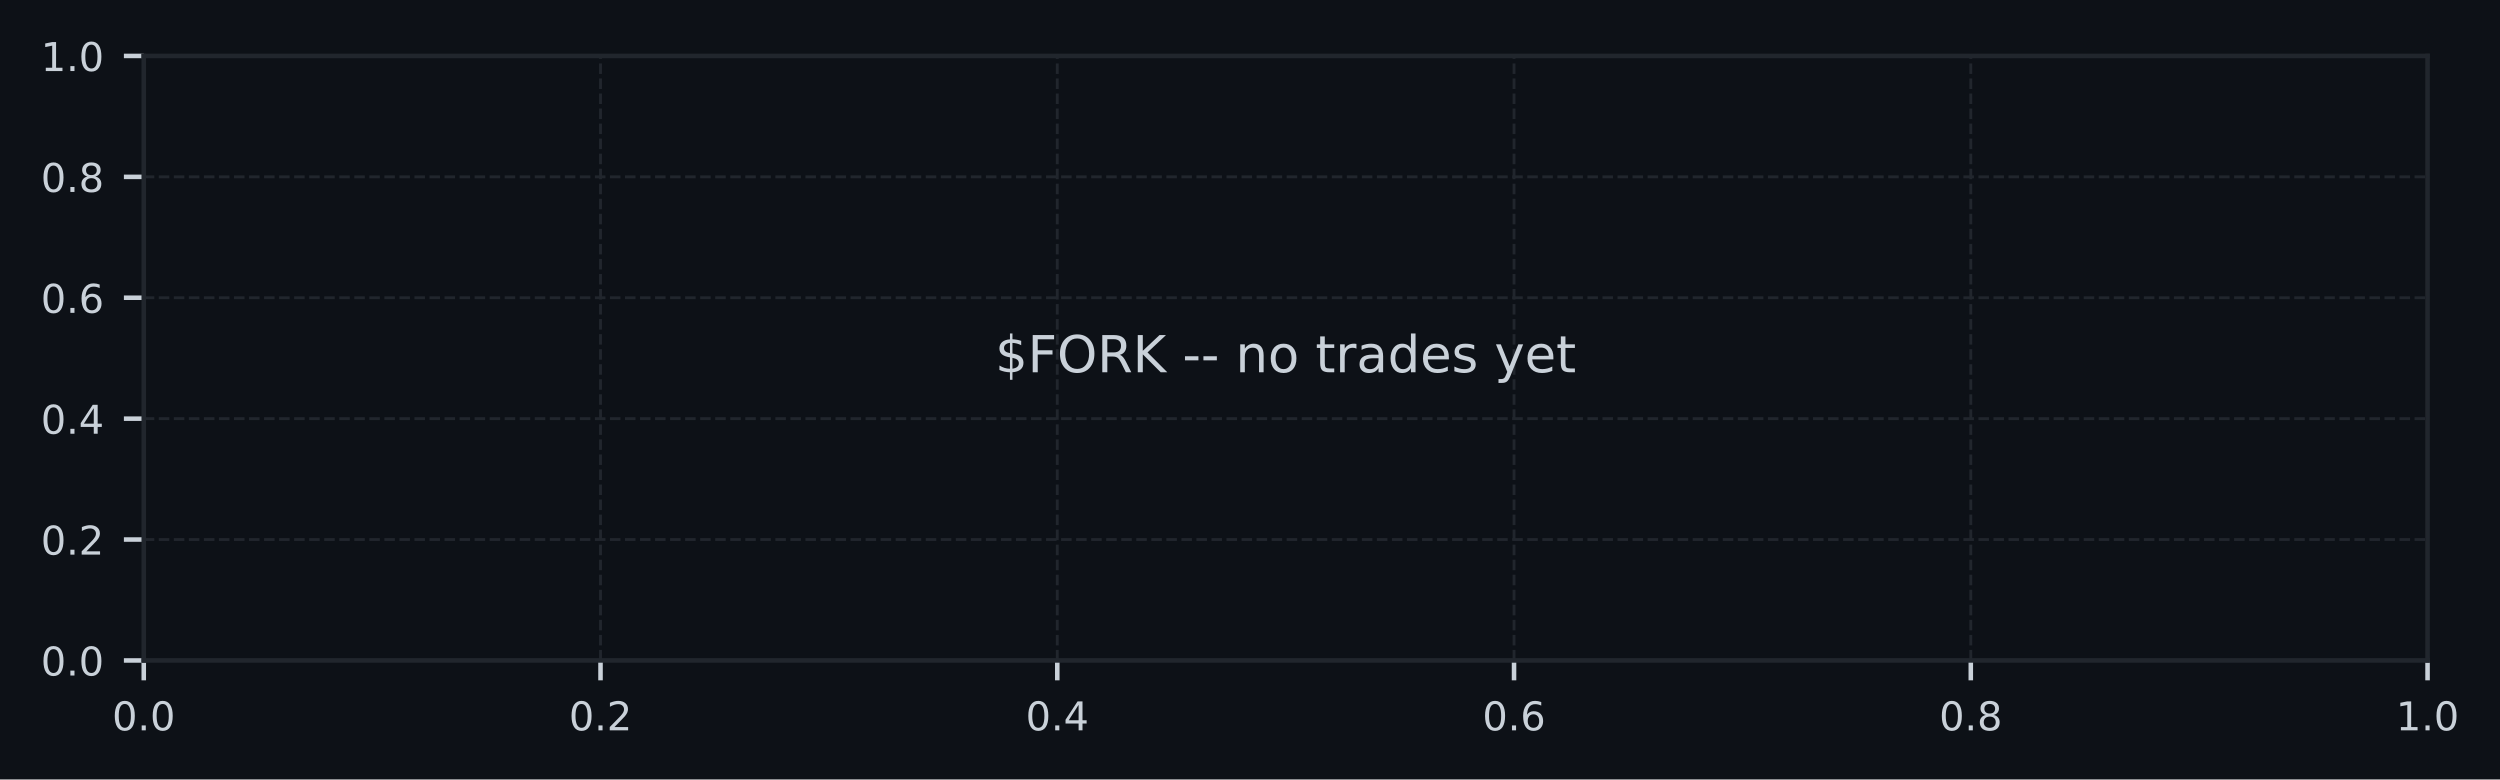
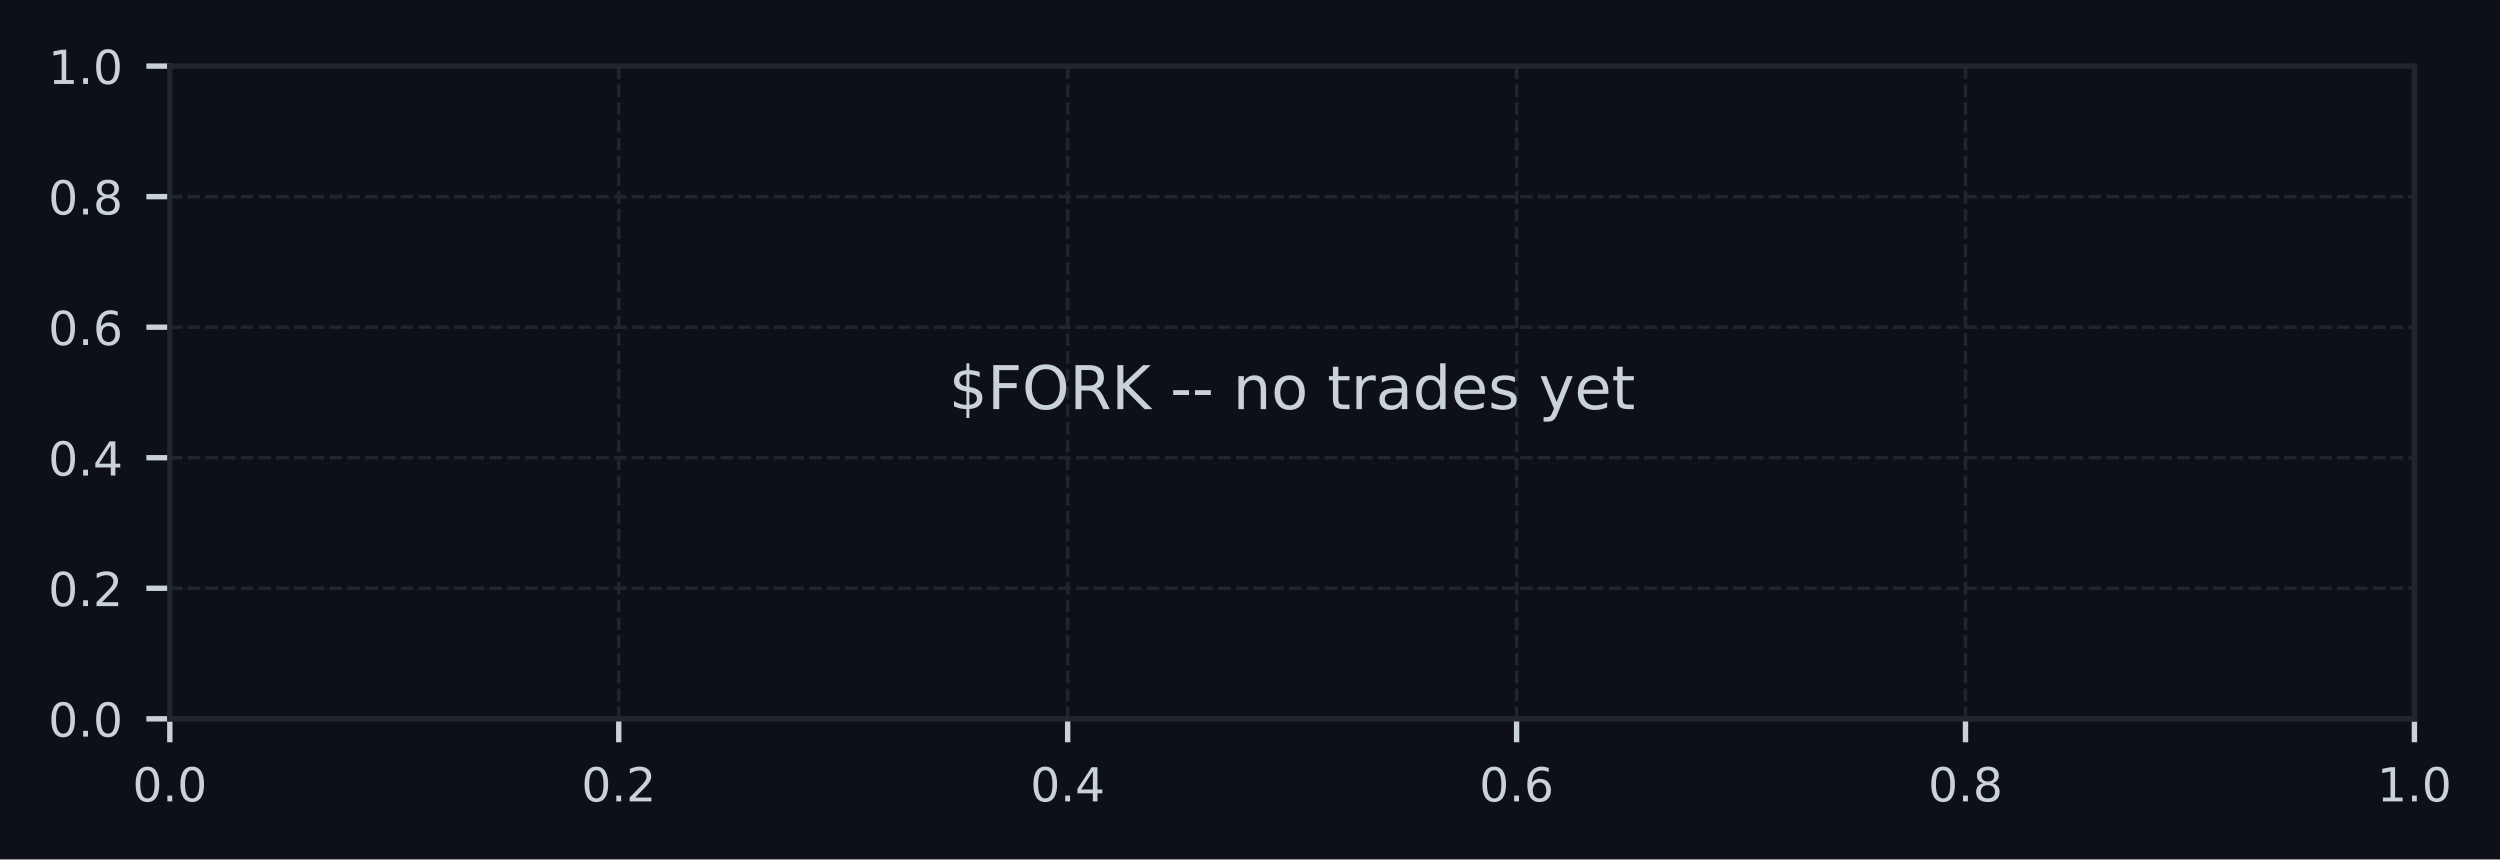
- <svg xmlns="http://www.w3.org/2000/svg" xmlns:xlink="http://www.w3.org/1999/xlink" width="440.538pt" height="137.354pt" viewBox="0 0 440.538 137.354" version="1.1">
+ <svg xmlns="http://www.w3.org/2000/svg" xmlns:xlink="http://www.w3.org/1999/xlink" width="372.898pt" height="128.192pt" viewBox="0 0 372.898 128.192" version="1.1">
  <defs>
    <style type="text/css">*{stroke-linejoin: round; stroke-linecap: butt}</style>
  </defs>
  <g id="figure_1">
    <g id="patch_1">
-       <path d="M 0 137.354  L 440.538 137.354  L 440.538 0  L 0 0  z " style="fill: #0d1117" />
+       <path d="M 0 128.192  L 372.898 128.192  L 372.898 0  L 0 0  z " style="fill: #0d1117" />
    </g>
    <g id="axes_1">
      <g id="patch_2">
-         <path d="M 25.332 116.379  L 427.772 116.379  L 427.772 9.859  L 25.332 9.859  z " style="fill: #0d1117" />
+         <path d="M 25.332 107.218  L 360.132 107.218  L 360.132 9.859  L 25.332 9.859  z " style="fill: #0d1117" />
      </g>
      <g id="matplotlib.axis_1">
        <g id="xtick_1">
          <g id="line2d_1">
-             <path d="M 25.332 116.379  L 25.332 9.859  " clip-path="url(#p016a5f3edd)" style="fill: none; stroke-dasharray: 1.85,0.8; stroke-dashoffset: 0; stroke: #21262d; stroke-width: 0.5" />
+             <path d="M 25.332 107.218  L 25.332 9.859  " clip-path="url(#p400f97d2f8)" style="fill: none; stroke-dasharray: 1.85,0.8; stroke-dashoffset: 0; stroke: #21262d; stroke-width: 0.5" />
          </g>
          <g id="line2d_2">
            <defs>
-               <path id="m5c921a4e60" d="M 0 0  L 0 3.5  " style="stroke: #c9d1d9; stroke-width: 0.8" />
+               <path id="md9be18d8a3" d="M 0 0  L 0 3.5  " style="stroke: #c9d1d9; stroke-width: 0.8" />
            </defs>
            <g>
-               <use xlink:href="#m5c921a4e60" x="25.332" y="116.379" style="fill: #c9d1d9; stroke: #c9d1d9; stroke-width: 0.8" />
+               <use xlink:href="#md9be18d8a3" x="25.332" y="107.218" style="fill: #c9d1d9; stroke: #c9d1d9; stroke-width: 0.8" />
            </g>
          </g>
          <g id="text_1">
-             <g style="fill: #c9d1d9" transform="translate(19.76609 128.6984) scale(0.07 -0.07)">
+             <g style="fill: #c9d1d9" transform="translate(19.76609 119.5364) scale(0.07 -0.07)">
              <defs>
                <path id="DejaVuSans-30" d="M 2034 4250  Q 1547 4250 1301 3770  Q 1056 3291 1056 2328  Q 1056 1369 1301 889  Q 1547 409 2034 409  Q 2525 409 2770 889  Q 3016 1369 3016 2328  Q 3016 3291 2770 3770  Q 2525 4250 2034 4250  z M 2034 4750  Q 2819 4750 3233 4129  Q 3647 3509 3647 2328  Q 3647 1150 3233 529  Q 2819 -91 2034 -91  Q 1250 -91 836 529  Q 422 1150 422 2328  Q 422 3509 836 4129  Q 1250 4750 2034 4750  z " transform="scale(0.015625)" />
                <path id="DejaVuSans-2e" d="M 684 794  L 1344 794  L 1344 0  L 684 0  L 684 794  z " transform="scale(0.015625)" />
              </defs>
              <use xlink:href="#DejaVuSans-30" />
              <use xlink:href="#DejaVuSans-2e" transform="translate(63.62305 0)" />
              <use xlink:href="#DejaVuSans-30" transform="translate(95.41016 0)" />
            </g>
          </g>
        </g>
        <g id="xtick_2">
          <g id="line2d_3">
-             <path d="M 105.82 116.379  L 105.82 9.859  " clip-path="url(#p016a5f3edd)" style="fill: none; stroke-dasharray: 1.85,0.8; stroke-dashoffset: 0; stroke: #21262d; stroke-width: 0.5" />
+             <path d="M 92.292 107.218  L 92.292 9.859  " clip-path="url(#p400f97d2f8)" style="fill: none; stroke-dasharray: 1.85,0.8; stroke-dashoffset: 0; stroke: #21262d; stroke-width: 0.5" />
          </g>
          <g id="line2d_4">
            <g>
-               <use xlink:href="#m5c921a4e60" x="105.82" y="116.379" style="fill: #c9d1d9; stroke: #c9d1d9; stroke-width: 0.8" />
+               <use xlink:href="#md9be18d8a3" x="92.292" y="107.218" style="fill: #c9d1d9; stroke: #c9d1d9; stroke-width: 0.8" />
            </g>
          </g>
          <g id="text_2">
-             <g style="fill: #c9d1d9" transform="translate(100.2541 128.6984) scale(0.07 -0.07)">
+             <g style="fill: #c9d1d9" transform="translate(86.72609 119.5364) scale(0.07 -0.07)">
              <defs>
                <path id="DejaVuSans-32" d="M 1228 531  L 3431 531  L 3431 0  L 469 0  L 469 531  Q 828 903 1448 1529  Q 2069 2156 2228 2338  Q 2531 2678 2651 2914  Q 2772 3150 2772 3378  Q 2772 3750 2511 3984  Q 2250 4219 1831 4219  Q 1534 4219 1204 4116  Q 875 4013 500 3803  L 500 4441  Q 881 4594 1212 4672  Q 1544 4750 1819 4750  Q 2544 4750 2975 4387  Q 3406 4025 3406 3419  Q 3406 3131 3298 2873  Q 3191 2616 2906 2266  Q 2828 2175 2409 1742  Q 1991 1309 1228 531  z " transform="scale(0.015625)" />
              </defs>
              <use xlink:href="#DejaVuSans-30" />
              <use xlink:href="#DejaVuSans-2e" transform="translate(63.62305 0)" />
              <use xlink:href="#DejaVuSans-32" transform="translate(95.41016 0)" />
            </g>
          </g>
        </g>
        <g id="xtick_3">
          <g id="line2d_5">
-             <path d="M 186.308 116.379  L 186.308 9.859  " clip-path="url(#p016a5f3edd)" style="fill: none; stroke-dasharray: 1.85,0.8; stroke-dashoffset: 0; stroke: #21262d; stroke-width: 0.5" />
+             <path d="M 159.252 107.218  L 159.252 9.859  " clip-path="url(#p400f97d2f8)" style="fill: none; stroke-dasharray: 1.85,0.8; stroke-dashoffset: 0; stroke: #21262d; stroke-width: 0.5" />
          </g>
          <g id="line2d_6">
            <g>
-               <use xlink:href="#m5c921a4e60" x="186.308" y="116.379" style="fill: #c9d1d9; stroke: #c9d1d9; stroke-width: 0.8" />
+               <use xlink:href="#md9be18d8a3" x="159.252" y="107.218" style="fill: #c9d1d9; stroke: #c9d1d9; stroke-width: 0.8" />
            </g>
          </g>
          <g id="text_3">
-             <g style="fill: #c9d1d9" transform="translate(180.7421 128.6984) scale(0.07 -0.07)">
+             <g style="fill: #c9d1d9" transform="translate(153.6861 119.5364) scale(0.07 -0.07)">
              <defs>
                <path id="DejaVuSans-34" d="M 2419 4116  L 825 1625  L 2419 1625  L 2419 4116  z M 2253 4666  L 3047 4666  L 3047 1625  L 3713 1625  L 3713 1100  L 3047 1100  L 3047 0  L 2419 0  L 2419 1100  L 313 1100  L 313 1709  L 2253 4666  z " transform="scale(0.015625)" />
              </defs>
              <use xlink:href="#DejaVuSans-30" />
              <use xlink:href="#DejaVuSans-2e" transform="translate(63.62305 0)" />
              <use xlink:href="#DejaVuSans-34" transform="translate(95.41016 0)" />
            </g>
          </g>
        </g>
        <g id="xtick_4">
          <g id="line2d_7">
-             <path d="M 266.796 116.379  L 266.796 9.859  " clip-path="url(#p016a5f3edd)" style="fill: none; stroke-dasharray: 1.85,0.8; stroke-dashoffset: 0; stroke: #21262d; stroke-width: 0.5" />
+             <path d="M 226.212 107.218  L 226.212 9.859  " clip-path="url(#p400f97d2f8)" style="fill: none; stroke-dasharray: 1.85,0.8; stroke-dashoffset: 0; stroke: #21262d; stroke-width: 0.5" />
          </g>
          <g id="line2d_8">
            <g>
-               <use xlink:href="#m5c921a4e60" x="266.796" y="116.379" style="fill: #c9d1d9; stroke: #c9d1d9; stroke-width: 0.8" />
+               <use xlink:href="#md9be18d8a3" x="226.212" y="107.218" style="fill: #c9d1d9; stroke: #c9d1d9; stroke-width: 0.8" />
            </g>
          </g>
          <g id="text_4">
-             <g style="fill: #c9d1d9" transform="translate(261.2301 128.6984) scale(0.07 -0.07)">
+             <g style="fill: #c9d1d9" transform="translate(220.6461 119.5364) scale(0.07 -0.07)">
              <defs>
                <path id="DejaVuSans-36" d="M 2113 2584  Q 1688 2584 1439 2293  Q 1191 2003 1191 1497  Q 1191 994 1439 701  Q 1688 409 2113 409  Q 2538 409 2786 701  Q 3034 994 3034 1497  Q 3034 2003 2786 2293  Q 2538 2584 2113 2584  z M 3366 4563  L 3366 3988  Q 3128 4100 2886 4159  Q 2644 4219 2406 4219  Q 1781 4219 1451 3797  Q 1122 3375 1075 2522  Q 1259 2794 1537 2939  Q 1816 3084 2150 3084  Q 2853 3084 3261 2657  Q 3669 2231 3669 1497  Q 3669 778 3244 343  Q 2819 -91 2113 -91  Q 1303 -91 875 529  Q 447 1150 447 2328  Q 447 3434 972 4092  Q 1497 4750 2381 4750  Q 2619 4750 2861 4703  Q 3103 4656 3366 4563  z " transform="scale(0.015625)" />
              </defs>
              <use xlink:href="#DejaVuSans-30" />
              <use xlink:href="#DejaVuSans-2e" transform="translate(63.62305 0)" />
              <use xlink:href="#DejaVuSans-36" transform="translate(95.41016 0)" />
            </g>
          </g>
        </g>
        <g id="xtick_5">
          <g id="line2d_9">
-             <path d="M 347.284 116.379  L 347.284 9.859  " clip-path="url(#p016a5f3edd)" style="fill: none; stroke-dasharray: 1.85,0.8; stroke-dashoffset: 0; stroke: #21262d; stroke-width: 0.5" />
+             <path d="M 293.172 107.218  L 293.172 9.859  " clip-path="url(#p400f97d2f8)" style="fill: none; stroke-dasharray: 1.85,0.8; stroke-dashoffset: 0; stroke: #21262d; stroke-width: 0.5" />
          </g>
          <g id="line2d_10">
            <g>
-               <use xlink:href="#m5c921a4e60" x="347.284" y="116.379" style="fill: #c9d1d9; stroke: #c9d1d9; stroke-width: 0.8" />
+               <use xlink:href="#md9be18d8a3" x="293.172" y="107.218" style="fill: #c9d1d9; stroke: #c9d1d9; stroke-width: 0.8" />
            </g>
          </g>
          <g id="text_5">
-             <g style="fill: #c9d1d9" transform="translate(341.7181 128.6984) scale(0.07 -0.07)">
+             <g style="fill: #c9d1d9" transform="translate(287.6061 119.5364) scale(0.07 -0.07)">
              <defs>
                <path id="DejaVuSans-38" d="M 2034 2216  Q 1584 2216 1326 1975  Q 1069 1734 1069 1313  Q 1069 891 1326 650  Q 1584 409 2034 409  Q 2484 409 2743 651  Q 3003 894 3003 1313  Q 3003 1734 2745 1975  Q 2488 2216 2034 2216  z M 1403 2484  Q 997 2584 770 2862  Q 544 3141 544 3541  Q 544 4100 942 4425  Q 1341 4750 2034 4750  Q 2731 4750 3128 4425  Q 3525 4100 3525 3541  Q 3525 3141 3298 2862  Q 3072 2584 2669 2484  Q 3125 2378 3379 2068  Q 3634 1759 3634 1313  Q 3634 634 3220 271  Q 2806 -91 2034 -91  Q 1263 -91 848 271  Q 434 634 434 1313  Q 434 1759 690 2068  Q 947 2378 1403 2484  z M 1172 3481  Q 1172 3119 1398 2916  Q 1625 2713 2034 2713  Q 2441 2713 2670 2916  Q 2900 3119 2900 3481  Q 2900 3844 2670 4047  Q 2441 4250 2034 4250  Q 1625 4250 1398 4047  Q 1172 3844 1172 3481  z " transform="scale(0.015625)" />
              </defs>
              <use xlink:href="#DejaVuSans-30" />
              <use xlink:href="#DejaVuSans-2e" transform="translate(63.62305 0)" />
              <use xlink:href="#DejaVuSans-38" transform="translate(95.41016 0)" />
            </g>
          </g>
        </g>
        <g id="xtick_6">
          <g id="line2d_11">
-             <path d="M 427.772 116.379  L 427.772 9.859  " clip-path="url(#p016a5f3edd)" style="fill: none; stroke-dasharray: 1.85,0.8; stroke-dashoffset: 0; stroke: #21262d; stroke-width: 0.5" />
+             <path d="M 360.132 107.218  L 360.132 9.859  " clip-path="url(#p400f97d2f8)" style="fill: none; stroke-dasharray: 1.85,0.8; stroke-dashoffset: 0; stroke: #21262d; stroke-width: 0.5" />
          </g>
          <g id="line2d_12">
            <g>
-               <use xlink:href="#m5c921a4e60" x="427.772" y="116.379" style="fill: #c9d1d9; stroke: #c9d1d9; stroke-width: 0.8" />
+               <use xlink:href="#md9be18d8a3" x="360.132" y="107.218" style="fill: #c9d1d9; stroke: #c9d1d9; stroke-width: 0.8" />
            </g>
          </g>
          <g id="text_6">
-             <g style="fill: #c9d1d9" transform="translate(422.2061 128.6984) scale(0.07 -0.07)">
+             <g style="fill: #c9d1d9" transform="translate(354.5661 119.5364) scale(0.07 -0.07)">
              <defs>
                <path id="DejaVuSans-31" d="M 794 531  L 1825 531  L 1825 4091  L 703 3866  L 703 4441  L 1819 4666  L 2450 4666  L 2450 531  L 3481 531  L 3481 0  L 794 0  L 794 531  z " transform="scale(0.015625)" />
              </defs>
              <use xlink:href="#DejaVuSans-31" />
              <use xlink:href="#DejaVuSans-2e" transform="translate(63.62305 0)" />
              <use xlink:href="#DejaVuSans-30" transform="translate(95.41016 0)" />
            </g>
          </g>
        </g>
      </g>
      <g id="matplotlib.axis_2">
        <g id="ytick_1">
          <g id="line2d_13">
-             <path d="M 25.332 116.379  L 427.772 116.379  " clip-path="url(#p016a5f3edd)" style="fill: none; stroke-dasharray: 1.85,0.8; stroke-dashoffset: 0; stroke: #21262d; stroke-width: 0.5" />
+             <path d="M 25.332 107.218  L 360.132 107.218  " clip-path="url(#p400f97d2f8)" style="fill: none; stroke-dasharray: 1.85,0.8; stroke-dashoffset: 0; stroke: #21262d; stroke-width: 0.5" />
          </g>
          <g id="line2d_14">
            <defs>
-               <path id="m260588d657" d="M 0 0  L -3.5 0  " style="stroke: #c9d1d9; stroke-width: 0.8" />
+               <path id="m805b2df639" d="M 0 0  L -3.5 0  " style="stroke: #c9d1d9; stroke-width: 0.8" />
            </defs>
            <g>
-               <use xlink:href="#m260588d657" x="25.332" y="116.379" style="fill: #c9d1d9; stroke: #c9d1d9; stroke-width: 0.8" />
+               <use xlink:href="#m805b2df639" x="25.332" y="107.218" style="fill: #c9d1d9; stroke: #c9d1d9; stroke-width: 0.8" />
            </g>
          </g>
          <g id="text_7">
-             <g style="fill: #c9d1d9" transform="translate(7.2 119.0389) scale(0.07 -0.07)">
+             <g style="fill: #c9d1d9" transform="translate(7.2 109.877) scale(0.07 -0.07)">
              <use xlink:href="#DejaVuSans-30" />
              <use xlink:href="#DejaVuSans-2e" transform="translate(63.62305 0)" />
              <use xlink:href="#DejaVuSans-30" transform="translate(95.41016 0)" />
            </g>
          </g>
        </g>
        <g id="ytick_2">
          <g id="line2d_15">
-             <path d="M 25.332 95.075  L 427.772 95.075  " clip-path="url(#p016a5f3edd)" style="fill: none; stroke-dasharray: 1.85,0.8; stroke-dashoffset: 0; stroke: #21262d; stroke-width: 0.5" />
+             <path d="M 25.332 87.746  L 360.132 87.746  " clip-path="url(#p400f97d2f8)" style="fill: none; stroke-dasharray: 1.85,0.8; stroke-dashoffset: 0; stroke: #21262d; stroke-width: 0.5" />
          </g>
          <g id="line2d_16">
            <g>
-               <use xlink:href="#m260588d657" x="25.332" y="95.075" style="fill: #c9d1d9; stroke: #c9d1d9; stroke-width: 0.8" />
+               <use xlink:href="#m805b2df639" x="25.332" y="87.746" style="fill: #c9d1d9; stroke: #c9d1d9; stroke-width: 0.8" />
            </g>
          </g>
          <g id="text_8">
-             <g style="fill: #c9d1d9" transform="translate(7.2 97.73491) scale(0.07 -0.07)">
+             <g style="fill: #c9d1d9" transform="translate(7.2 90.40534) scale(0.07 -0.07)">
              <use xlink:href="#DejaVuSans-30" />
              <use xlink:href="#DejaVuSans-2e" transform="translate(63.62305 0)" />
              <use xlink:href="#DejaVuSans-32" transform="translate(95.41016 0)" />
            </g>
          </g>
        </g>
        <g id="ytick_3">
          <g id="line2d_17">
-             <path d="M 25.332 73.771  L 427.772 73.771  " clip-path="url(#p016a5f3edd)" style="fill: none; stroke-dasharray: 1.85,0.8; stroke-dashoffset: 0; stroke: #21262d; stroke-width: 0.5" />
+             <path d="M 25.332 68.274  L 360.132 68.274  " clip-path="url(#p400f97d2f8)" style="fill: none; stroke-dasharray: 1.85,0.8; stroke-dashoffset: 0; stroke: #21262d; stroke-width: 0.5" />
          </g>
          <g id="line2d_18">
            <g>
-               <use xlink:href="#m260588d657" x="25.332" y="73.771" style="fill: #c9d1d9; stroke: #c9d1d9; stroke-width: 0.8" />
+               <use xlink:href="#m805b2df639" x="25.332" y="68.274" style="fill: #c9d1d9; stroke: #c9d1d9; stroke-width: 0.8" />
            </g>
          </g>
          <g id="text_9">
-             <g style="fill: #c9d1d9" transform="translate(7.2 76.43091) scale(0.07 -0.07)">
+             <g style="fill: #c9d1d9" transform="translate(7.2 70.93374) scale(0.07 -0.07)">
              <use xlink:href="#DejaVuSans-30" />
              <use xlink:href="#DejaVuSans-2e" transform="translate(63.62305 0)" />
              <use xlink:href="#DejaVuSans-34" transform="translate(95.41016 0)" />
            </g>
          </g>
        </g>
        <g id="ytick_4">
          <g id="line2d_19">
-             <path d="M 25.332 52.467  L 427.772 52.467  " clip-path="url(#p016a5f3edd)" style="fill: none; stroke-dasharray: 1.85,0.8; stroke-dashoffset: 0; stroke: #21262d; stroke-width: 0.5" />
+             <path d="M 25.332 48.803  L 360.132 48.803  " clip-path="url(#p400f97d2f8)" style="fill: none; stroke-dasharray: 1.85,0.8; stroke-dashoffset: 0; stroke: #21262d; stroke-width: 0.5" />
          </g>
          <g id="line2d_20">
            <g>
-               <use xlink:href="#m260588d657" x="25.332" y="52.467" style="fill: #c9d1d9; stroke: #c9d1d9; stroke-width: 0.8" />
+               <use xlink:href="#m805b2df639" x="25.332" y="48.803" style="fill: #c9d1d9; stroke: #c9d1d9; stroke-width: 0.8" />
            </g>
          </g>
          <g id="text_10">
-             <g style="fill: #c9d1d9" transform="translate(7.2 55.12691) scale(0.07 -0.07)">
+             <g style="fill: #c9d1d9" transform="translate(7.2 51.46213) scale(0.07 -0.07)">
              <use xlink:href="#DejaVuSans-30" />
              <use xlink:href="#DejaVuSans-2e" transform="translate(63.62305 0)" />
              <use xlink:href="#DejaVuSans-36" transform="translate(95.41016 0)" />
            </g>
          </g>
        </g>
        <g id="ytick_5">
          <g id="line2d_21">
-             <path d="M 25.332 31.163  L 427.772 31.163  " clip-path="url(#p016a5f3edd)" style="fill: none; stroke-dasharray: 1.85,0.8; stroke-dashoffset: 0; stroke: #21262d; stroke-width: 0.5" />
+             <path d="M 25.332 29.331  L 360.132 29.331  " clip-path="url(#p400f97d2f8)" style="fill: none; stroke-dasharray: 1.85,0.8; stroke-dashoffset: 0; stroke: #21262d; stroke-width: 0.5" />
          </g>
          <g id="line2d_22">
            <g>
-               <use xlink:href="#m260588d657" x="25.332" y="31.163" style="fill: #c9d1d9; stroke: #c9d1d9; stroke-width: 0.8" />
+               <use xlink:href="#m805b2df639" x="25.332" y="29.331" style="fill: #c9d1d9; stroke: #c9d1d9; stroke-width: 0.8" />
            </g>
          </g>
          <g id="text_11">
-             <g style="fill: #c9d1d9" transform="translate(7.2 33.82291) scale(0.07 -0.07)">
+             <g style="fill: #c9d1d9" transform="translate(7.2 31.99052) scale(0.07 -0.07)">
              <use xlink:href="#DejaVuSans-30" />
              <use xlink:href="#DejaVuSans-2e" transform="translate(63.62305 0)" />
              <use xlink:href="#DejaVuSans-38" transform="translate(95.41016 0)" />
            </g>
          </g>
        </g>
        <g id="ytick_6">
          <g id="line2d_23">
-             <path d="M 25.332 9.859  L 427.772 9.859  " clip-path="url(#p016a5f3edd)" style="fill: none; stroke-dasharray: 1.85,0.8; stroke-dashoffset: 0; stroke: #21262d; stroke-width: 0.5" />
+             <path d="M 25.332 9.859  L 360.132 9.859  " clip-path="url(#p400f97d2f8)" style="fill: none; stroke-dasharray: 1.85,0.8; stroke-dashoffset: 0; stroke: #21262d; stroke-width: 0.5" />
          </g>
          <g id="line2d_24">
            <g>
-               <use xlink:href="#m260588d657" x="25.332" y="9.859" style="fill: #c9d1d9; stroke: #c9d1d9; stroke-width: 0.8" />
+               <use xlink:href="#m805b2df639" x="25.332" y="9.859" style="fill: #c9d1d9; stroke: #c9d1d9; stroke-width: 0.8" />
            </g>
          </g>
          <g id="text_12">
            <g style="fill: #c9d1d9" transform="translate(7.2 12.51891) scale(0.07 -0.07)">
              <use xlink:href="#DejaVuSans-31" />
              <use xlink:href="#DejaVuSans-2e" transform="translate(63.62305 0)" />
              <use xlink:href="#DejaVuSans-30" transform="translate(95.41016 0)" />
            </g>
          </g>
        </g>
      </g>
      <g id="patch_3">
-         <path d="M 25.332 116.379  L 25.332 9.859  " style="fill: none; stroke: #21262d; stroke-width: 0.8; stroke-linejoin: miter; stroke-linecap: square" />
+         <path d="M 25.332 107.218  L 25.332 9.859  " style="fill: none; stroke: #21262d; stroke-width: 0.8; stroke-linejoin: miter; stroke-linecap: square" />
      </g>
      <g id="patch_4">
-         <path d="M 427.772 116.379  L 427.772 9.859  " style="fill: none; stroke: #21262d; stroke-width: 0.8; stroke-linejoin: miter; stroke-linecap: square" />
+         <path d="M 360.132 107.218  L 360.132 9.859  " style="fill: none; stroke: #21262d; stroke-width: 0.8; stroke-linejoin: miter; stroke-linecap: square" />
      </g>
      <g id="patch_5">
-         <path d="M 25.332 116.379  L 427.772 116.379  " style="fill: none; stroke: #21262d; stroke-width: 0.8; stroke-linejoin: miter; stroke-linecap: square" />
+         <path d="M 25.332 107.218  L 360.132 107.218  " style="fill: none; stroke: #21262d; stroke-width: 0.8; stroke-linejoin: miter; stroke-linecap: square" />
      </g>
      <g id="patch_6">
-         <path d="M 25.332 9.859  L 427.772 9.859  " style="fill: none; stroke: #21262d; stroke-width: 0.8; stroke-linejoin: miter; stroke-linecap: square" />
+         <path d="M 25.332 9.859  L 360.132 9.859  " style="fill: none; stroke: #21262d; stroke-width: 0.8; stroke-linejoin: miter; stroke-linecap: square" />
      </g>
      <g id="text_13">
-         <g style="fill: #c9d1d9" transform="translate(175.3696 65.60289) scale(0.09 -0.09)">
+         <g style="fill: #c9d1d9" transform="translate(141.5496 61.02191) scale(0.09 -0.09)">
          <defs>
            <path id="DejaVuSans-24" d="M 2163 -941  L 1850 -941  L 1847 0  Q 1519 6 1191 76  Q 863 147 531 288  L 531 850  Q 850 650 1176 548  Q 1503 447 1850 444  L 1850 1869  Q 1159 1981 845 2250  Q 531 2519 531 2988  Q 531 3497 872 3790  Q 1213 4084 1850 4128  L 1850 4863  L 2163 4863  L 2163 4138  Q 2453 4125 2725 4076  Q 2997 4028 3256 3944  L 3256 3397  Q 2997 3528 2723 3600  Q 2450 3672 2163 3684  L 2163 2350  Q 2872 2241 3206 1959  Q 3541 1678 3541 1191  Q 3541 663 3186 358  Q 2831 53 2163 6  L 2163 -941  z M 1850 2406  L 1850 3688  Q 1488 3647 1297 3481  Q 1106 3316 1106 3041  Q 1106 2772 1282 2622  Q 1459 2472 1850 2406  z M 2163 1806  L 2163 453  Q 2559 506 2761 678  Q 2963 850 2963 1131  Q 2963 1406 2770 1568  Q 2578 1731 2163 1806  z " transform="scale(0.015625)" />
            <path id="DejaVuSans-46" d="M 628 4666  L 3309 4666  L 3309 4134  L 1259 4134  L 1259 2759  L 3109 2759  L 3109 2228  L 1259 2228  L 1259 0  L 628 0  L 628 4666  z " transform="scale(0.015625)" />
            <path id="DejaVuSans-4f" d="M 2522 4238  Q 1834 4238 1429 3725  Q 1025 3213 1025 2328  Q 1025 1447 1429 934  Q 1834 422 2522 422  Q 3209 422 3611 934  Q 4013 1447 4013 2328  Q 4013 3213 3611 3725  Q 3209 4238 2522 4238  z M 2522 4750  Q 3503 4750 4090 4092  Q 4678 3434 4678 2328  Q 4678 1225 4090 567  Q 3503 -91 2522 -91  Q 1538 -91 948 565  Q 359 1222 359 2328  Q 359 3434 948 4092  Q 1538 4750 2522 4750  z " transform="scale(0.015625)" />
            <path id="DejaVuSans-52" d="M 2841 2188  Q 3044 2119 3236 1894  Q 3428 1669 3622 1275  L 4263 0  L 3584 0  L 2988 1197  Q 2756 1666 2539 1819  Q 2322 1972 1947 1972  L 1259 1972  L 1259 0  L 628 0  L 628 4666  L 2053 4666  Q 2853 4666 3247 4331  Q 3641 3997 3641 3322  Q 3641 2881 3436 2590  Q 3231 2300 2841 2188  z M 1259 4147  L 1259 2491  L 2053 2491  Q 2509 2491 2742 2702  Q 2975 2913 2975 3322  Q 2975 3731 2742 3939  Q 2509 4147 2053 4147  L 1259 4147  z " transform="scale(0.015625)" />
            <path id="DejaVuSans-4b" d="M 628 4666  L 1259 4666  L 1259 2694  L 3353 4666  L 4166 4666  L 1850 2491  L 4331 0  L 3500 0  L 1259 2247  L 1259 0  L 628 0  L 628 4666  z " transform="scale(0.015625)" />
            <path id="DejaVuSans-20" transform="scale(0.015625)" />
            <path id="DejaVuSans-2d" d="M 313 2009  L 1997 2009  L 1997 1497  L 313 1497  L 313 2009  z " transform="scale(0.015625)" />
            <path id="DejaVuSans-6e" d="M 3513 2113  L 3513 0  L 2938 0  L 2938 2094  Q 2938 2591 2744 2837  Q 2550 3084 2163 3084  Q 1697 3084 1428 2787  Q 1159 2491 1159 1978  L 1159 0  L 581 0  L 581 3500  L 1159 3500  L 1159 2956  Q 1366 3272 1645 3428  Q 1925 3584 2291 3584  Q 2894 3584 3203 3211  Q 3513 2838 3513 2113  z " transform="scale(0.015625)" />
            <path id="DejaVuSans-6f" d="M 1959 3097  Q 1497 3097 1228 2736  Q 959 2375 959 1747  Q 959 1119 1226 758  Q 1494 397 1959 397  Q 2419 397 2687 759  Q 2956 1122 2956 1747  Q 2956 2369 2687 2733  Q 2419 3097 1959 3097  z M 1959 3584  Q 2709 3584 3137 3096  Q 3566 2609 3566 1747  Q 3566 888 3137 398  Q 2709 -91 1959 -91  Q 1206 -91 779 398  Q 353 888 353 1747  Q 353 2609 779 3096  Q 1206 3584 1959 3584  z " transform="scale(0.015625)" />
            <path id="DejaVuSans-74" d="M 1172 4494  L 1172 3500  L 2356 3500  L 2356 3053  L 1172 3053  L 1172 1153  Q 1172 725 1289 603  Q 1406 481 1766 481  L 2356 481  L 2356 0  L 1766 0  Q 1100 0 847 248  Q 594 497 594 1153  L 594 3053  L 172 3053  L 172 3500  L 594 3500  L 594 4494  L 1172 4494  z " transform="scale(0.015625)" />
            <path id="DejaVuSans-72" d="M 2631 2963  Q 2534 3019 2420 3045  Q 2306 3072 2169 3072  Q 1681 3072 1420 2755  Q 1159 2438 1159 1844  L 1159 0  L 581 0  L 581 3500  L 1159 3500  L 1159 2956  Q 1341 3275 1631 3429  Q 1922 3584 2338 3584  Q 2397 3584 2469 3576  Q 2541 3569 2628 3553  L 2631 2963  z " transform="scale(0.015625)" />
            <path id="DejaVuSans-61" d="M 2194 1759  Q 1497 1759 1228 1600  Q 959 1441 959 1056  Q 959 750 1161 570  Q 1363 391 1709 391  Q 2188 391 2477 730  Q 2766 1069 2766 1631  L 2766 1759  L 2194 1759  z M 3341 1997  L 3341 0  L 2766 0  L 2766 531  Q 2569 213 2275 61  Q 1981 -91 1556 -91  Q 1019 -91 701 211  Q 384 513 384 1019  Q 384 1609 779 1909  Q 1175 2209 1959 2209  L 2766 2209  L 2766 2266  Q 2766 2663 2505 2880  Q 2244 3097 1772 3097  Q 1472 3097 1187 3025  Q 903 2953 641 2809  L 641 3341  Q 956 3463 1253 3523  Q 1550 3584 1831 3584  Q 2591 3584 2966 3190  Q 3341 2797 3341 1997  z " transform="scale(0.015625)" />
            <path id="DejaVuSans-64" d="M 2906 2969  L 2906 4863  L 3481 4863  L 3481 0  L 2906 0  L 2906 525  Q 2725 213 2448 61  Q 2172 -91 1784 -91  Q 1150 -91 751 415  Q 353 922 353 1747  Q 353 2572 751 3078  Q 1150 3584 1784 3584  Q 2172 3584 2448 3432  Q 2725 3281 2906 2969  z M 947 1747  Q 947 1113 1208 752  Q 1469 391 1925 391  Q 2381 391 2643 752  Q 2906 1113 2906 1747  Q 2906 2381 2643 2742  Q 2381 3103 1925 3103  Q 1469 3103 1208 2742  Q 947 2381 947 1747  z " transform="scale(0.015625)" />
            <path id="DejaVuSans-65" d="M 3597 1894  L 3597 1613  L 953 1613  Q 991 1019 1311 708  Q 1631 397 2203 397  Q 2534 397 2845 478  Q 3156 559 3463 722  L 3463 178  Q 3153 47 2828 -22  Q 2503 -91 2169 -91  Q 1331 -91 842 396  Q 353 884 353 1716  Q 353 2575 817 3079  Q 1281 3584 2069 3584  Q 2775 3584 3186 3129  Q 3597 2675 3597 1894  z M 3022 2063  Q 3016 2534 2758 2815  Q 2500 3097 2075 3097  Q 1594 3097 1305 2825  Q 1016 2553 972 2059  L 3022 2063  z " transform="scale(0.015625)" />
            <path id="DejaVuSans-73" d="M 2834 3397  L 2834 2853  Q 2591 2978 2328 3040  Q 2066 3103 1784 3103  Q 1356 3103 1142 2972  Q 928 2841 928 2578  Q 928 2378 1081 2264  Q 1234 2150 1697 2047  L 1894 2003  Q 2506 1872 2764 1633  Q 3022 1394 3022 966  Q 3022 478 2636 193  Q 2250 -91 1575 -91  Q 1294 -91 989 -36  Q 684 19 347 128  L 347 722  Q 666 556 975 473  Q 1284 391 1588 391  Q 1994 391 2212 530  Q 2431 669 2431 922  Q 2431 1156 2273 1281  Q 2116 1406 1581 1522  L 1381 1569  Q 847 1681 609 1914  Q 372 2147 372 2553  Q 372 3047 722 3315  Q 1072 3584 1716 3584  Q 2034 3584 2315 3537  Q 2597 3491 2834 3397  z " transform="scale(0.015625)" />
            <path id="DejaVuSans-79" d="M 2059 -325  Q 1816 -950 1584 -1140  Q 1353 -1331 966 -1331  L 506 -1331  L 506 -850  L 844 -850  Q 1081 -850 1212 -737  Q 1344 -625 1503 -206  L 1606 56  L 191 3500  L 800 3500  L 1894 763  L 2988 3500  L 3597 3500  L 2059 -325  z " transform="scale(0.015625)" />
          </defs>
          <use xlink:href="#DejaVuSans-24" />
          <use xlink:href="#DejaVuSans-46" transform="translate(63.62305 0)" />
          <use xlink:href="#DejaVuSans-4f" transform="translate(121.1426 0)" />
          <use xlink:href="#DejaVuSans-52" transform="translate(199.8535 0)" />
          <use xlink:href="#DejaVuSans-4b" transform="translate(269.3359 0)" />
          <use xlink:href="#DejaVuSans-20" transform="translate(334.9121 0)" />
          <use xlink:href="#DejaVuSans-2d" transform="translate(366.6992 0)" />
          <use xlink:href="#DejaVuSans-2d" transform="translate(402.7832 0)" />
          <use xlink:href="#DejaVuSans-20" transform="translate(438.8672 0)" />
          <use xlink:href="#DejaVuSans-6e" transform="translate(470.6543 0)" />
          <use xlink:href="#DejaVuSans-6f" transform="translate(534.0332 0)" />
          <use xlink:href="#DejaVuSans-20" transform="translate(595.2148 0)" />
          <use xlink:href="#DejaVuSans-74" transform="translate(627.002 0)" />
          <use xlink:href="#DejaVuSans-72" transform="translate(666.2109 0)" />
          <use xlink:href="#DejaVuSans-61" transform="translate(707.3242 0)" />
          <use xlink:href="#DejaVuSans-64" transform="translate(768.6035 0)" />
          <use xlink:href="#DejaVuSans-65" transform="translate(832.0801 0)" />
          <use xlink:href="#DejaVuSans-73" transform="translate(893.6035 0)" />
          <use xlink:href="#DejaVuSans-20" transform="translate(945.7031 0)" />
          <use xlink:href="#DejaVuSans-79" transform="translate(977.4902 0)" />
          <use xlink:href="#DejaVuSans-65" transform="translate(1036.67 0)" />
          <use xlink:href="#DejaVuSans-74" transform="translate(1098.193 0)" />
        </g>
      </g>
    </g>
  </g>
  <defs>
-     <clipPath id="p016a5f3edd">
-       <rect x="25.332" y="9.859" width="402.44" height="106.52" />
+     <clipPath id="p400f97d2f8">
+       <rect x="25.332" y="9.859" width="334.8" height="97.358" />
    </clipPath>
  </defs>
</svg>
